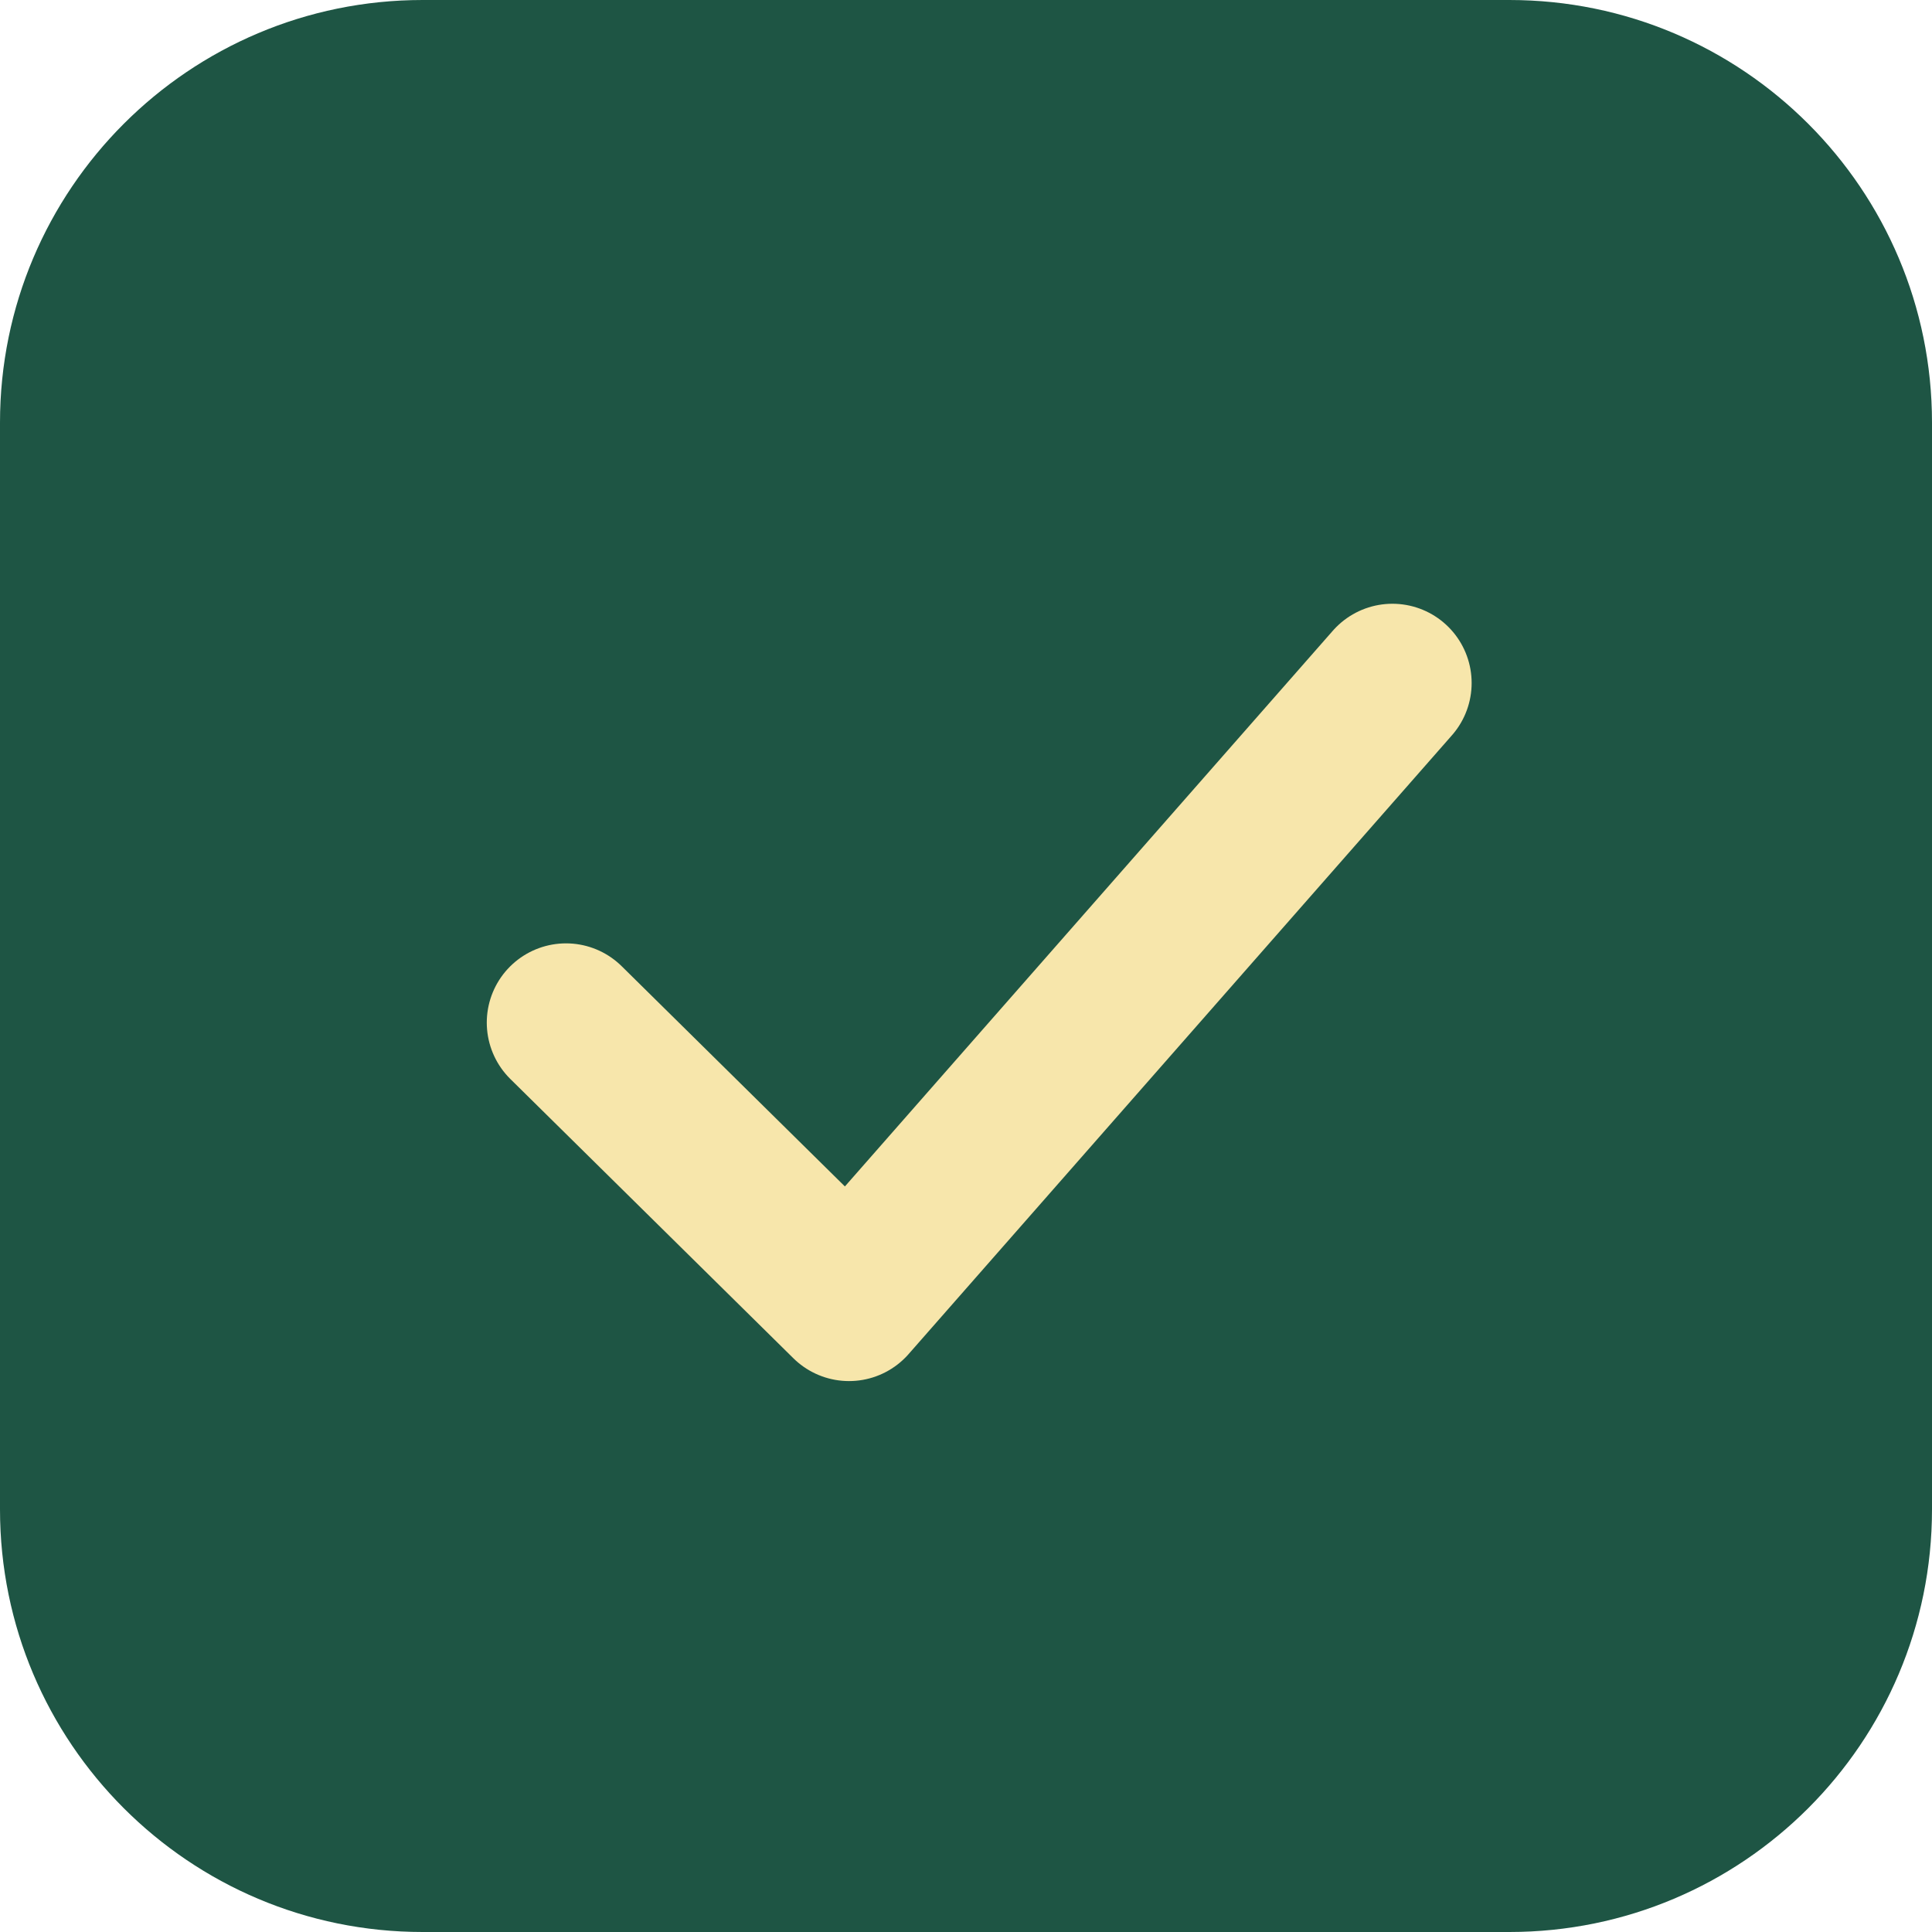
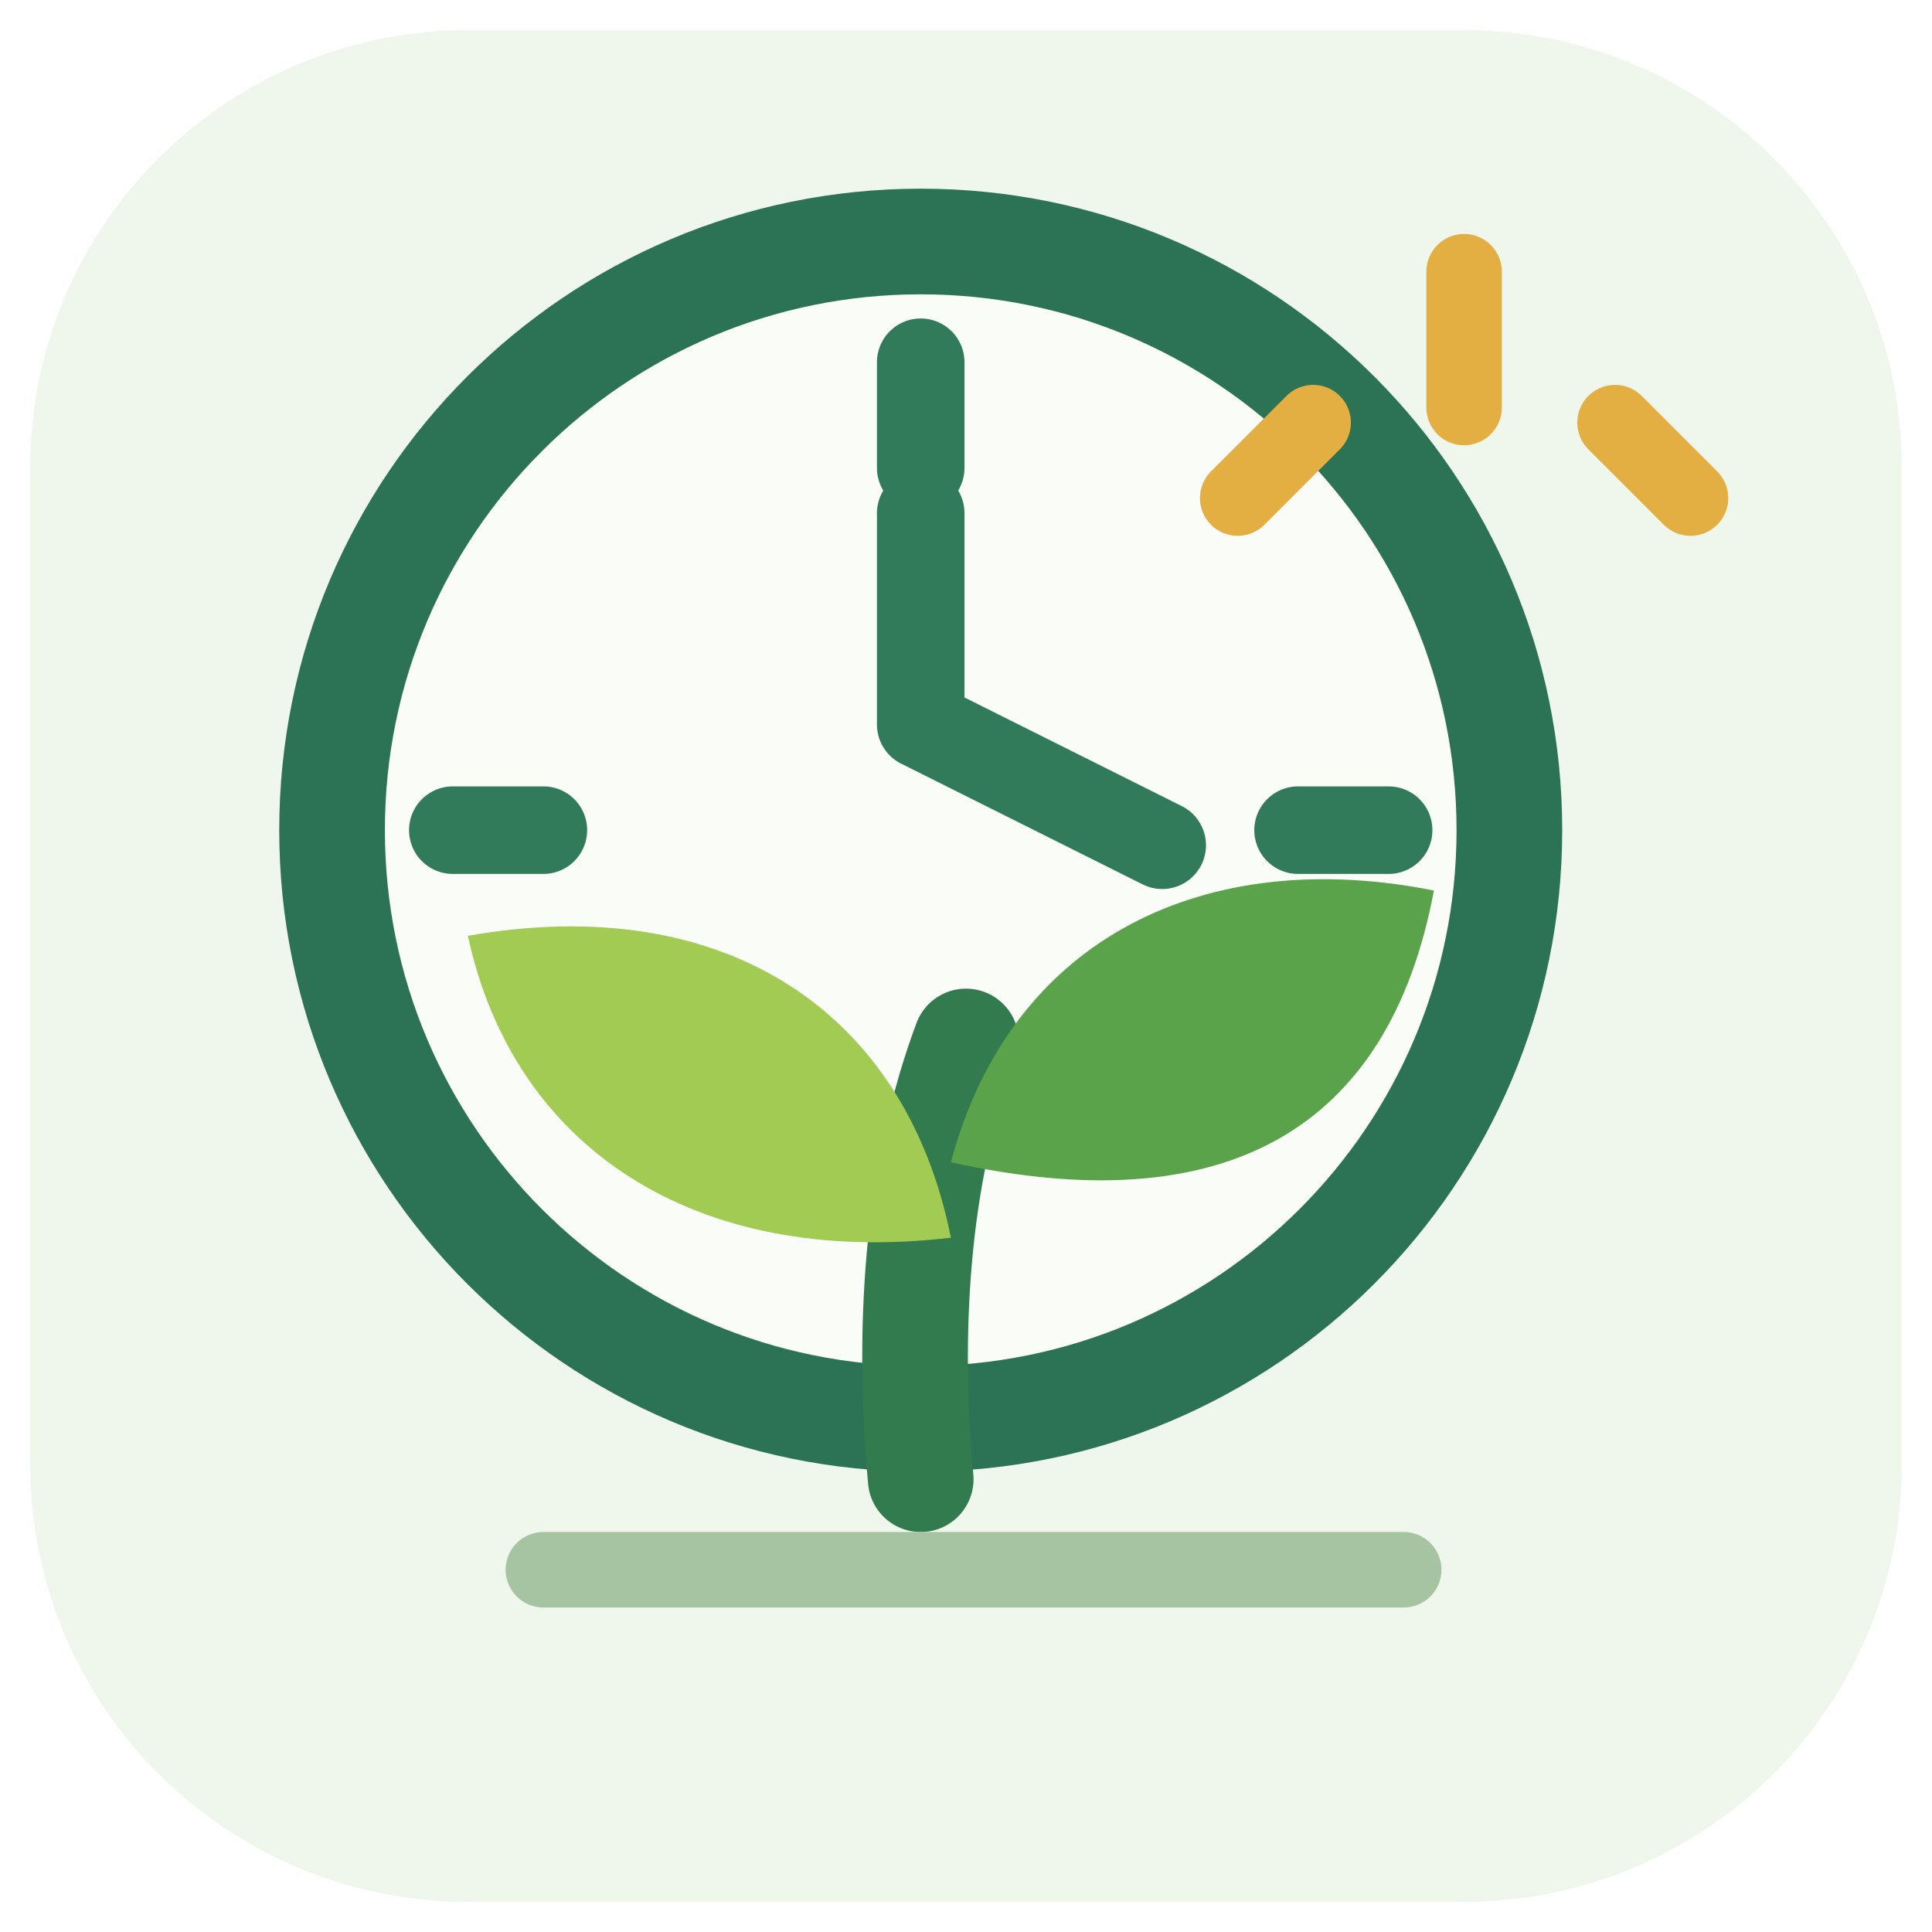
- <svg xmlns="http://www.w3.org/2000/svg" width="512" height="512" viewBox="0 0 512 512">
-   <rect width="512" height="512" rx="112" fill="#1e5544" />
-   <path d="M150 271l75 74 144-164" fill="none" stroke="#f7e6ab" stroke-width="42" stroke-linecap="round" stroke-linejoin="round" />
+ <svg xmlns="http://www.w3.org/2000/svg" viewBox="0 0 128 128" width="128" height="128" role="img" aria-label="시계 속에서 자라는 새싹">
+   <rect x="2" y="2" width="124" height="124" rx="29" fill="#eff6ec" />
+   <circle cx="61" cy="55" r="39" fill="#fafdF7" stroke="#2c7254" stroke-width="7" />
+   <path d="M61 24v7M30 55h6M86 55h6M61 48V34M61 48l16 8" stroke="#327b5a" stroke-width="5.8" fill="none" stroke-linecap="round" stroke-linejoin="round" />
+   <path d="M61 98C60 87 61 77 64 69" stroke="#327b4f" stroke-width="7" fill="none" stroke-linecap="round" />
+   <path d="M63 82C46 84 34 76 31 62C48 59 60 67 63 82Z" fill="#a2cb53" />
+   <path d="M63 77C67 62 80 56 95 59C92 75 81 81 63 77Z" fill="#5ba34b" />
+   <path d="M36 104h57" stroke="#a7c4a2" stroke-width="5" stroke-linecap="round" />
+   <path d="M97 18v9M87 28l-5 5M107 28l5 5" stroke="#e4af42" stroke-width="5" stroke-linecap="round" />
</svg>
